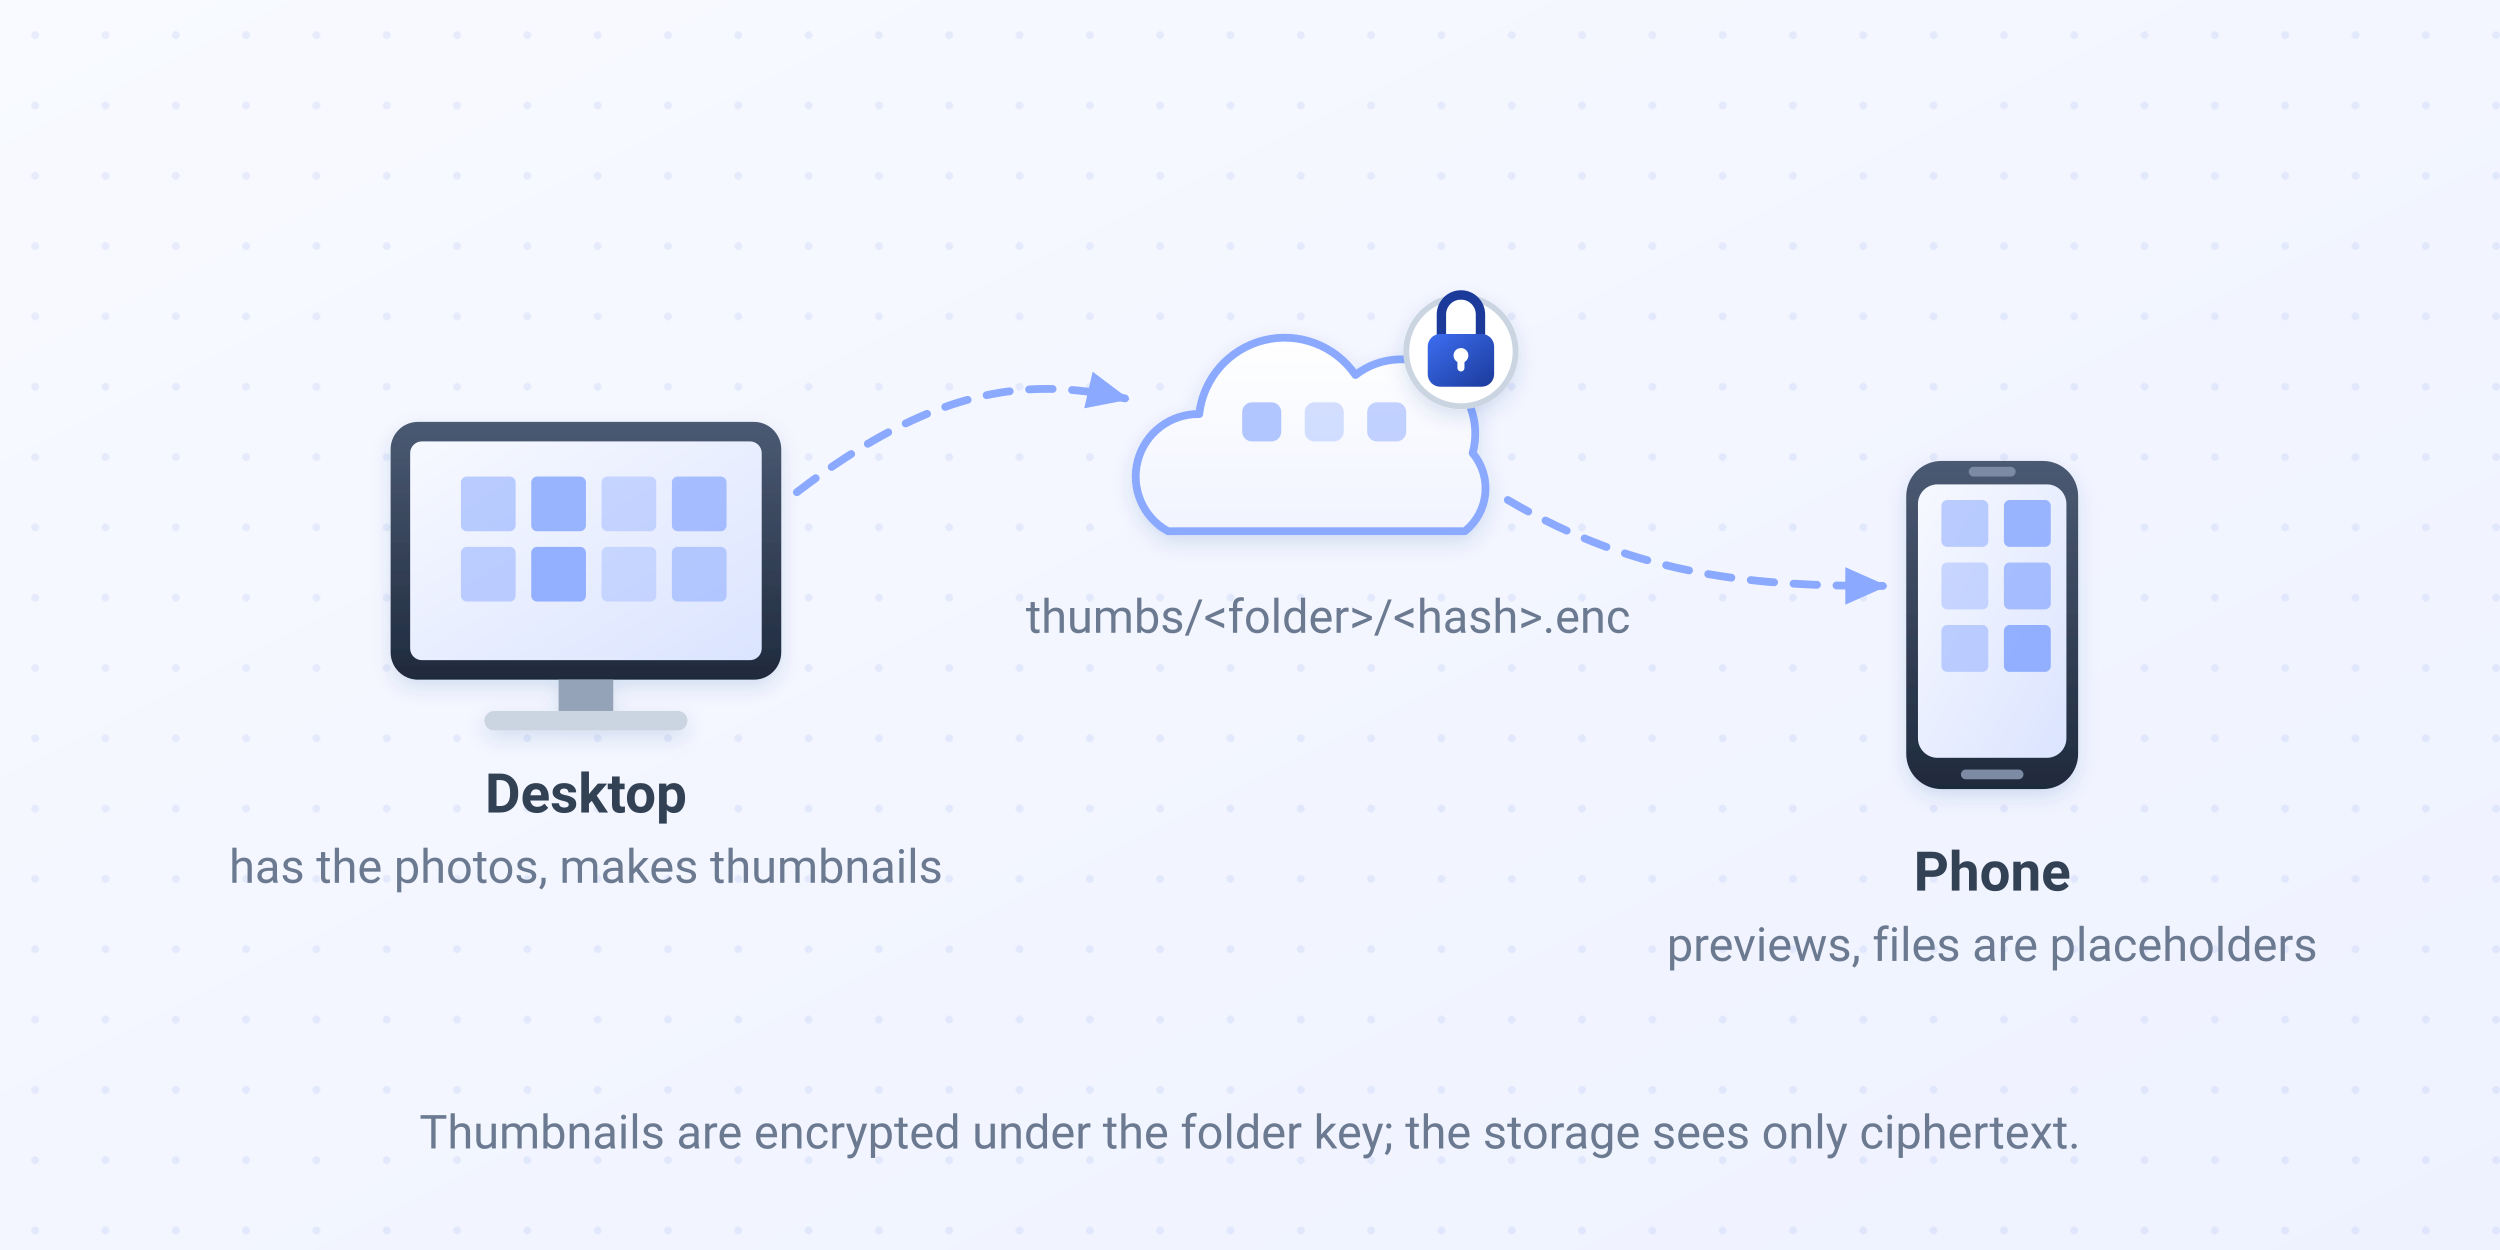
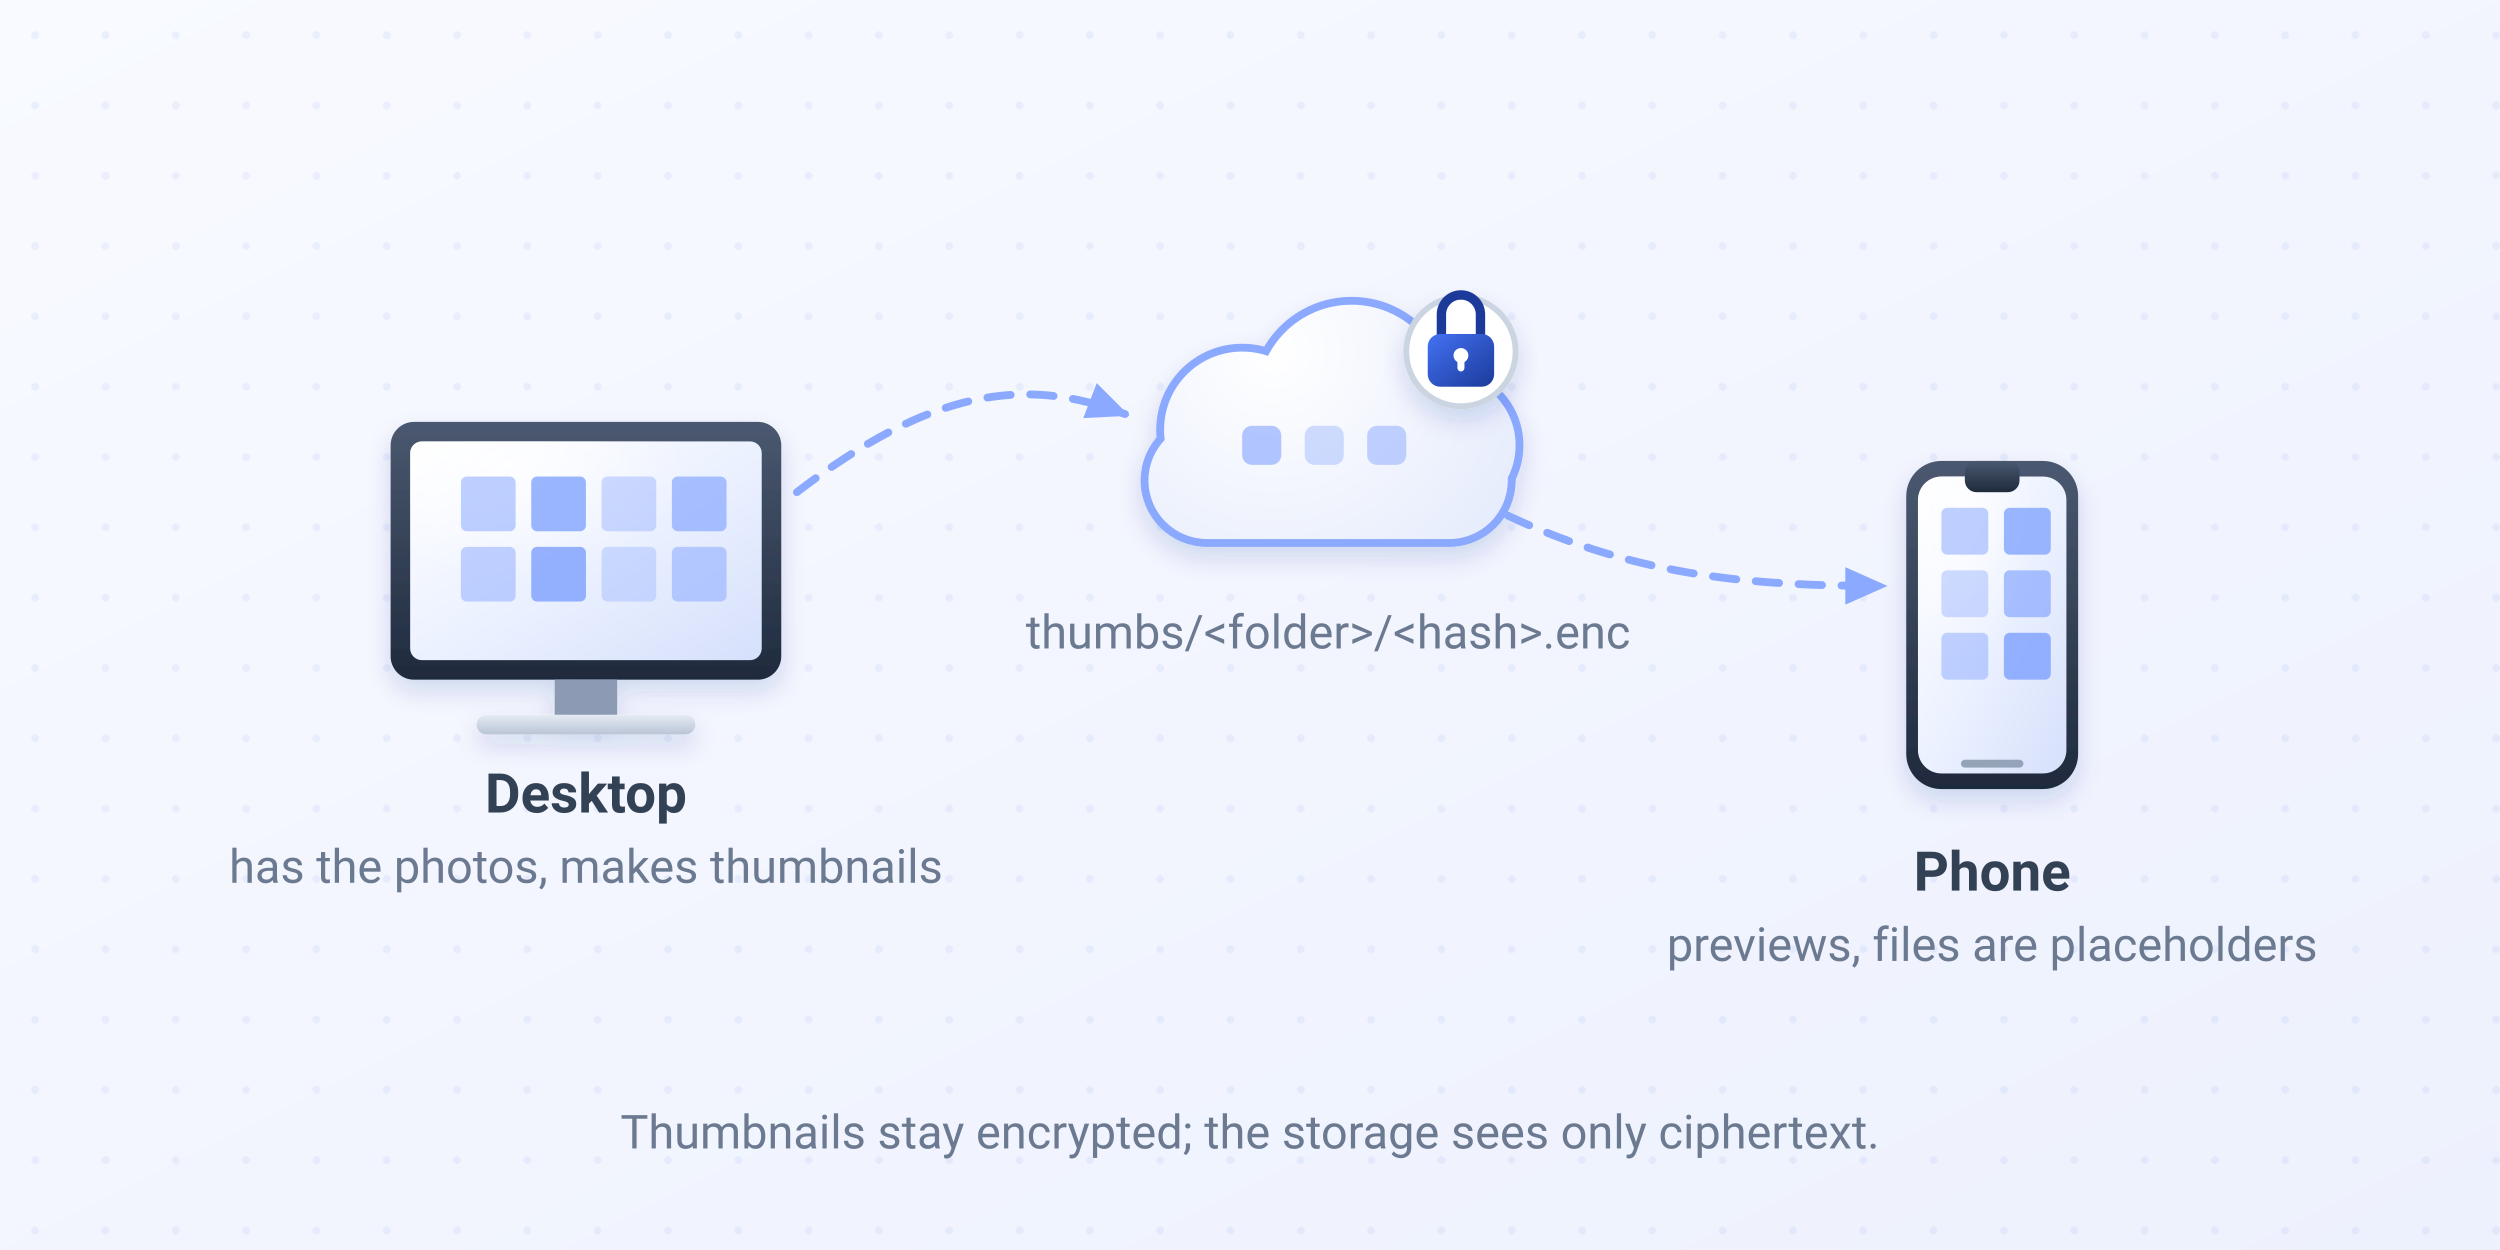
<svg xmlns="http://www.w3.org/2000/svg" viewBox="0 0 640 320" width="640" height="320" role="img" aria-label="A device decrypts on demand and shows thumbnails made once by another device">
  <defs>
    <linearGradient id="bg" x1="0" y1="0" x2="1" y2="1">
      <stop offset="0" stop-color="#f8faff" />
-       <stop offset="1" stop-color="#eef2ff" />
+       <stop offset="1" stop-color="#edf1fd" />
    </linearGradient>
    <pattern id="dots" width="18" height="18" patternUnits="userSpaceOnUse">
-       <circle cx="9" cy="9" r="1" fill="#2b57d6" fill-opacity=".08" />
+       <circle cx="9" cy="9" r="1" fill="#2b57d6" fill-opacity=".07" />
    </pattern>
    <linearGradient id="pg" x1="0" y1="0" x2="1" y2="1">
-       <stop offset="0" stop-color="#3d6ef2" />
+       <stop offset="0" stop-color="#4472f4" />
      <stop offset="1" stop-color="#1b3a9a" />
    </linearGradient>
    <linearGradient id="wg" x1="0" y1="0" x2="0" y2="1">
      <stop offset="0" stop-color="#ffffff" />
-       <stop offset="1" stop-color="#f1f4ff" />
+       <stop offset="1" stop-color="#f0f3fc" />
    </linearGradient>
    <linearGradient id="sg" x1="0" y1="0" x2="1" y2="1">
-       <stop offset="0" stop-color="#f7f9ff" />
-       <stop offset="1" stop-color="#dbe4ff" />
+       <stop offset="0" stop-color="#ffffff" />
+       <stop offset=".55" stop-color="#eaf0ff" />
+       <stop offset="1" stop-color="#d6e0fb" />
    </linearGradient>
    <linearGradient id="dg" x1="0" y1="0" x2="0" y2="1">
-       <stop offset="0" stop-color="#4b5a73" />
+       <stop offset="0" stop-color="#4a5970" />
      <stop offset="1" stop-color="#1f2a3d" />
    </linearGradient>
-     <filter id="sh" x="-20%" y="-20%" width="140%" height="160%">
-       <feDropShadow dx="0" dy="2" stdDeviation="2.5" flood-color="#1b3a9a" flood-opacity=".14" />
+     <linearGradient id="mg" x1="0" y1="0" x2="0" y2="1">
+       <stop offset="0" stop-color="#e6ebf3" />
+       <stop offset="1" stop-color="#b9c4d6" />
+     </linearGradient>
+     <radialGradient id="hl" cx=".28" cy=".12" r=".85">
+       <stop offset="0" stop-color="#fff" stop-opacity=".75" />
+       <stop offset=".6" stop-color="#fff" stop-opacity="0" />
+     </radialGradient>
+     <radialGradient id="cg" gradientUnits="userSpaceOnUse" cx="-14" cy="-26" r="72">
+       <stop offset="0" stop-color="#ffffff" />
+       <stop offset="1" stop-color="#e6ecfc" />
+     </radialGradient>
+     <filter id="sh" x="-20%" y="-20%" width="140%" height="170%">
+       <feDropShadow dx="0" dy="3" stdDeviation="3" flood-color="#1b3a9a" flood-opacity=".15" />
    </filter>
    <marker id="ah" viewBox="0 0 10 10" refX="8" refY="5" markerWidth="6" markerHeight="6" orient="auto-start-reverse">
      <path d="M0 1 L9 5 L0 9 z" fill="#8aa9ff" />
    </marker>
    <marker id="ahp" viewBox="0 0 10 10" refX="8" refY="5" markerWidth="6" markerHeight="6" orient="auto-start-reverse">
      <path d="M0 1 L9 5 L0 9 z" fill="#2b57d6" />
    </marker>
    <g id="lock">
      <path d="M-5 -1 V-6.5 a5 5 0 0 1 10 0 V-1" fill="none" stroke="#1b3a9a" stroke-width="2.4" stroke-linecap="round" />
      <rect x="-8.5" y="-1.5" width="17" height="13.5" rx="3.2" fill="url(#pg)" />
      <circle cy="4" r="1.9" fill="#fff" />
      <rect x="-.9" y="4.5" width="1.8" height="3.6" rx=".9" fill="#fff" />
    </g>
    <g id="lockb">
      <circle r="14" fill="#fff" stroke="#cbd5e1" stroke-width="1.5" filter="url(#sh)" />
      <use href="#lock" y="-3" />
    </g>
    <g id="monitor" filter="url(#sh)">
-       <rect x="-50" y="-38" width="100" height="66" rx="7" fill="url(#dg)" />
+       <rect x="-50" y="-38" width="100" height="66" rx="6" fill="url(#dg)" />
      <rect x="-45" y="-33" width="90" height="56" rx="3" fill="url(#sg)" />
-       <rect x="-7" y="28" width="14" height="10" fill="#94a3b8" />
-       <rect x="-26" y="36" width="52" height="5" rx="2.5" fill="#cbd5e1" />
+       <rect x="-45" y="-33" width="90" height="56" rx="3" fill="url(#hl)" />
+       <path d="M-8 28 h16 v9 h-16z" fill="#8c9bb3" />
+       <rect x="-28" y="37" width="56" height="5" rx="2.5" fill="url(#mg)" />
    </g>
    <g id="phone" filter="url(#sh)">
      <rect x="-22" y="-42" width="44" height="84" rx="9" fill="url(#dg)" />
-       <rect x="-19" y="-36" width="38" height="70" rx="5" fill="url(#sg)" />
-       <rect x="-6" y="-40.5" width="12" height="2.5" rx="1.25" fill="#7c8aa3" />
-       <rect x="-8" y="37" width="16" height="2.5" rx="1.25" fill="#7c8aa3" />
+       <rect x="-19" y="-38" width="38" height="76" rx="6" fill="url(#sg)" />
+       <rect x="-19" y="-38" width="38" height="76" rx="6" fill="url(#hl)" />
+       <rect x="-7" y="-42" width="14" height="8" rx="3" fill="url(#dg)" />
+       <rect x="-8" y="34.5" width="16" height="2" rx="1" fill="#94a3b8" />
    </g>
    <g id="cloud" filter="url(#sh)">
-       <path transform="translate(-3 10)" d="M-38 16 A16 16 0 0 1 -30 -14 A22 22 0 0 1 10 -24 A19 19 0 0 1 40 -4 A14 14 0 0 1 38 16 Z" fill="url(#wg)" stroke="#8aa9ff" stroke-width="2" stroke-linejoin="round" />
+       <g stroke="#8aa9ff" stroke-width="4" fill="none">
+         <rect x="-46" y="-8" width="92" height="30" rx="15" />
+         <circle cx="-22" cy="-6" r="20" />
+         <circle cx="6" cy="-14" r="24" />
+         <circle cx="30" cy="-2" r="18" />
+       </g>
+       <g fill="url(#cg)">
+         <rect x="-46" y="-8" width="92" height="30" rx="15" />
+         <circle cx="-22" cy="-6" r="20" />
+         <circle cx="6" cy="-14" r="24" />
+         <circle cx="30" cy="-2" r="18" />
+       </g>
    </g>
  </defs>
  <style>text{font-family:system-ui,-apple-system,'Segoe UI',Roboto,Helvetica,Arial,sans-serif}.t{font-size:14px;font-weight:600;fill:#334155}.s{font-size:12px;fill:#6b7a90}.n{font-size:12px;fill:#334155}.w{font-size:12px;font-weight:600;fill:#fff}.d{stroke:#8aa9ff;stroke-width:2;stroke-dasharray:6 5;fill:none;stroke-linecap:round;marker-end:url(#ah)}.dd{stroke:#8aa9ff;stroke-width:2;stroke-dasharray:6 5;fill:none;stroke-linecap:round;marker-end:url(#ah);marker-start:url(#ah)}.l{stroke:#2b57d6;stroke-width:2;fill:none;stroke-linecap:round;marker-end:url(#ahp);marker-start:url(#ahp)}.tr{stroke:#cbd5e1;stroke-width:2;stroke-dasharray:7 6;fill:none;stroke-linecap:round}.m{text-anchor:middle}.e{text-anchor:end}</style>
  <rect width="640" height="320" fill="url(#bg)" />
  <rect width="640" height="320" fill="url(#dots)" />
  <use href="#monitor" x="150" y="146" />
  <rect x="118" y="122" width="14" height="14" rx="1.5" fill="#8aa9ff" fill-opacity=".55" />
  <rect x="136" y="122" width="14" height="14" rx="1.5" fill="#8aa9ff" fill-opacity=".85" />
  <rect x="154" y="122" width="14" height="14" rx="1.5" fill="#8aa9ff" fill-opacity=".4" />
  <rect x="172" y="122" width="14" height="14" rx="1.5" fill="#8aa9ff" fill-opacity=".7" />
  <rect x="118" y="140" width="14" height="14" rx="1.5" fill="#8aa9ff" fill-opacity=".5" />
  <rect x="136" y="140" width="14" height="14" rx="1.5" fill="#8aa9ff" fill-opacity=".9" />
  <rect x="154" y="140" width="14" height="14" rx="1.5" fill="#8aa9ff" fill-opacity=".35" />
  <rect x="172" y="140" width="14" height="14" rx="1.5" fill="#8aa9ff" fill-opacity=".55" />
  <text x="150" y="208" class="t m">Desktop</text>
  <text x="150" y="226" class="s m">has the photos, makes thumbnails</text>
-   <path class="d" d="M204 126 C 238 100, 262 96, 288 102" />
-   <use href="#cloud" x="340" y="110" />
-   <rect x="318" y="103" width="10" height="10" rx="2.5" fill="#8aa9ff" fill-opacity=".65" />
-   <rect x="334" y="103" width="10" height="10" rx="2.5" fill="#8aa9ff" fill-opacity=".35" />
-   <rect x="350" y="103" width="10" height="10" rx="2.5" fill="#8aa9ff" fill-opacity=".5" />
+   <path class="d" d="M204 126 C 238 100, 262 96, 288 106" />
+   <use href="#cloud" x="340" y="116" />
+   <rect x="318" y="109" width="10" height="10" rx="2.5" fill="#8aa9ff" fill-opacity=".65" />
+   <rect x="334" y="109" width="10" height="10" rx="2.5" fill="#8aa9ff" fill-opacity=".38" />
+   <rect x="350" y="109" width="10" height="10" rx="2.5" fill="#8aa9ff" fill-opacity=".5" />
  <use href="#lockb" x="374" y="90" />
-   <text x="340" y="162" class="s m">thumbs/&lt;folder&gt;/&lt;hash&gt;.enc</text>
-   <path class="d" d="M386 128 C 420 148, 450 150, 482 150" />
+   <text x="340" y="166" class="s m">thumbs/&lt;folder&gt;/&lt;hash&gt;.enc</text>
+   <path class="d" d="M386 132 C 420 148, 450 150, 482 150" />
  <use href="#phone" x="510" y="160" />
-   <rect x="497" y="128" width="12" height="12" rx="1.5" fill="#8aa9ff" fill-opacity=".55" />
-   <rect x="513" y="128" width="12" height="12" rx="1.5" fill="#8aa9ff" fill-opacity=".85" />
-   <rect x="497" y="144" width="12" height="12" rx="1.5" fill="#8aa9ff" fill-opacity=".4" />
-   <rect x="513" y="144" width="12" height="12" rx="1.5" fill="#8aa9ff" fill-opacity=".7" />
-   <rect x="497" y="160" width="12" height="12" rx="1.5" fill="#8aa9ff" fill-opacity=".5" />
-   <rect x="513" y="160" width="12" height="12" rx="1.5" fill="#8aa9ff" fill-opacity=".9" />
+   <rect x="497" y="130" width="12" height="12" rx="1.5" fill="#8aa9ff" fill-opacity=".55" />
+   <rect x="513" y="130" width="12" height="12" rx="1.5" fill="#8aa9ff" fill-opacity=".85" />
+   <rect x="497" y="146" width="12" height="12" rx="1.5" fill="#8aa9ff" fill-opacity=".4" />
+   <rect x="513" y="146" width="12" height="12" rx="1.5" fill="#8aa9ff" fill-opacity=".7" />
+   <rect x="497" y="162" width="12" height="12" rx="1.5" fill="#8aa9ff" fill-opacity=".5" />
+   <rect x="513" y="162" width="12" height="12" rx="1.5" fill="#8aa9ff" fill-opacity=".9" />
  <text x="510" y="228" class="t m">Phone</text>
  <text x="510" y="246" class="s m">previews, files are placeholders</text>
-   <text x="320" y="294" class="s m">Thumbnails are encrypted under the folder key; the storage sees only ciphertext.</text>
+   <text x="320" y="294" class="s m">Thumbnails stay encrypted; the storage sees only ciphertext.</text>
</svg>
